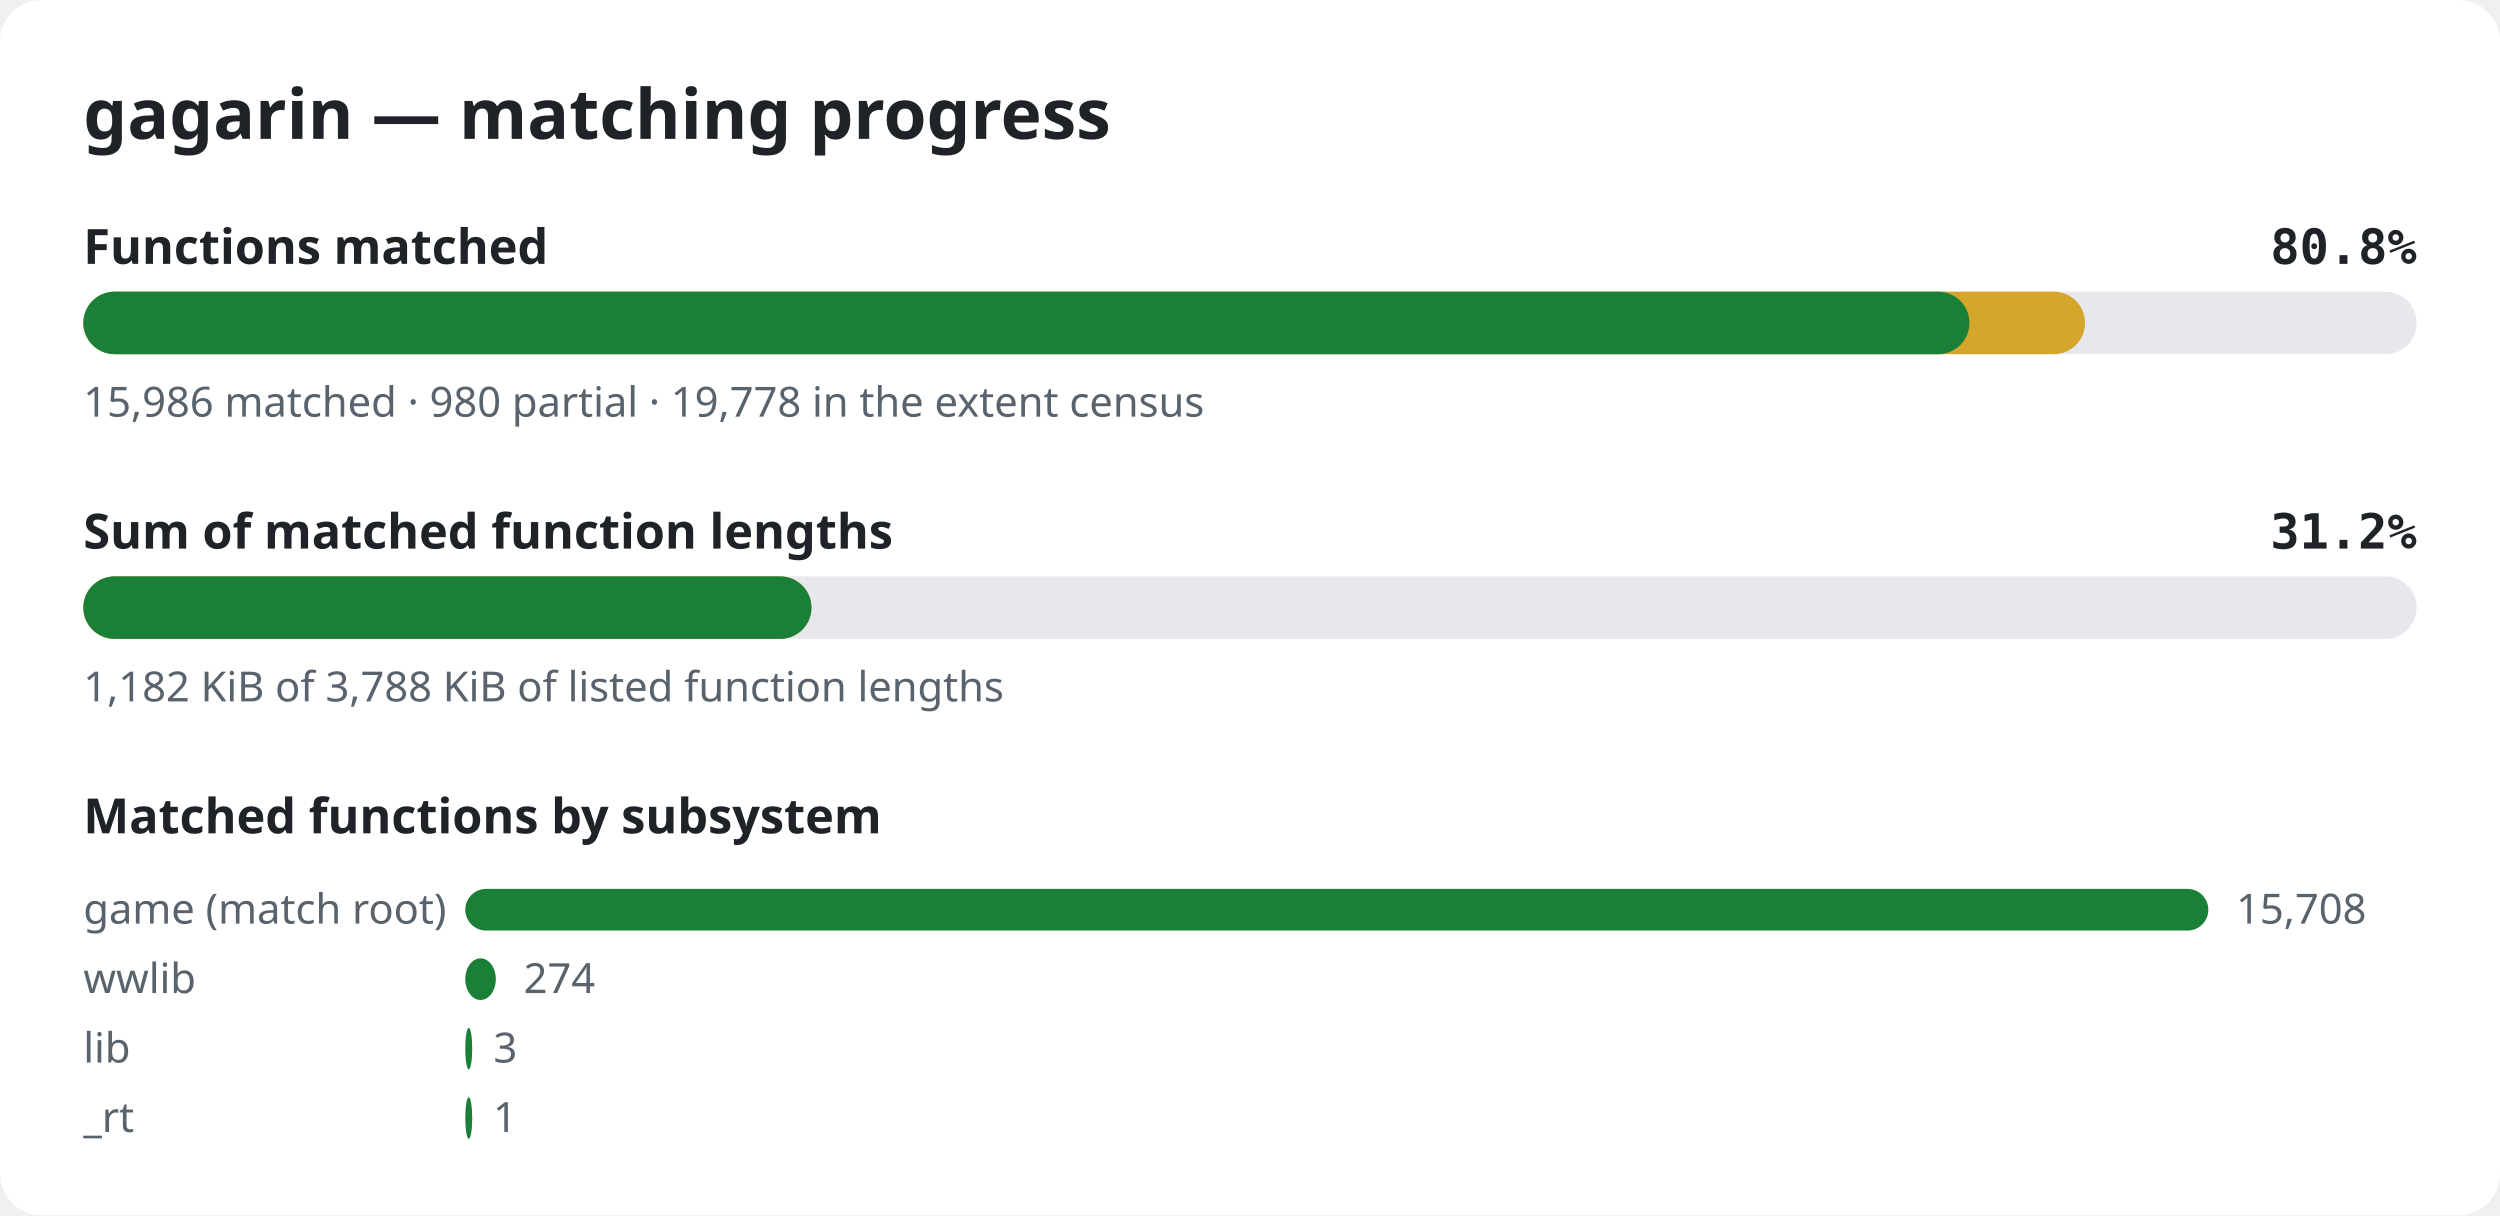
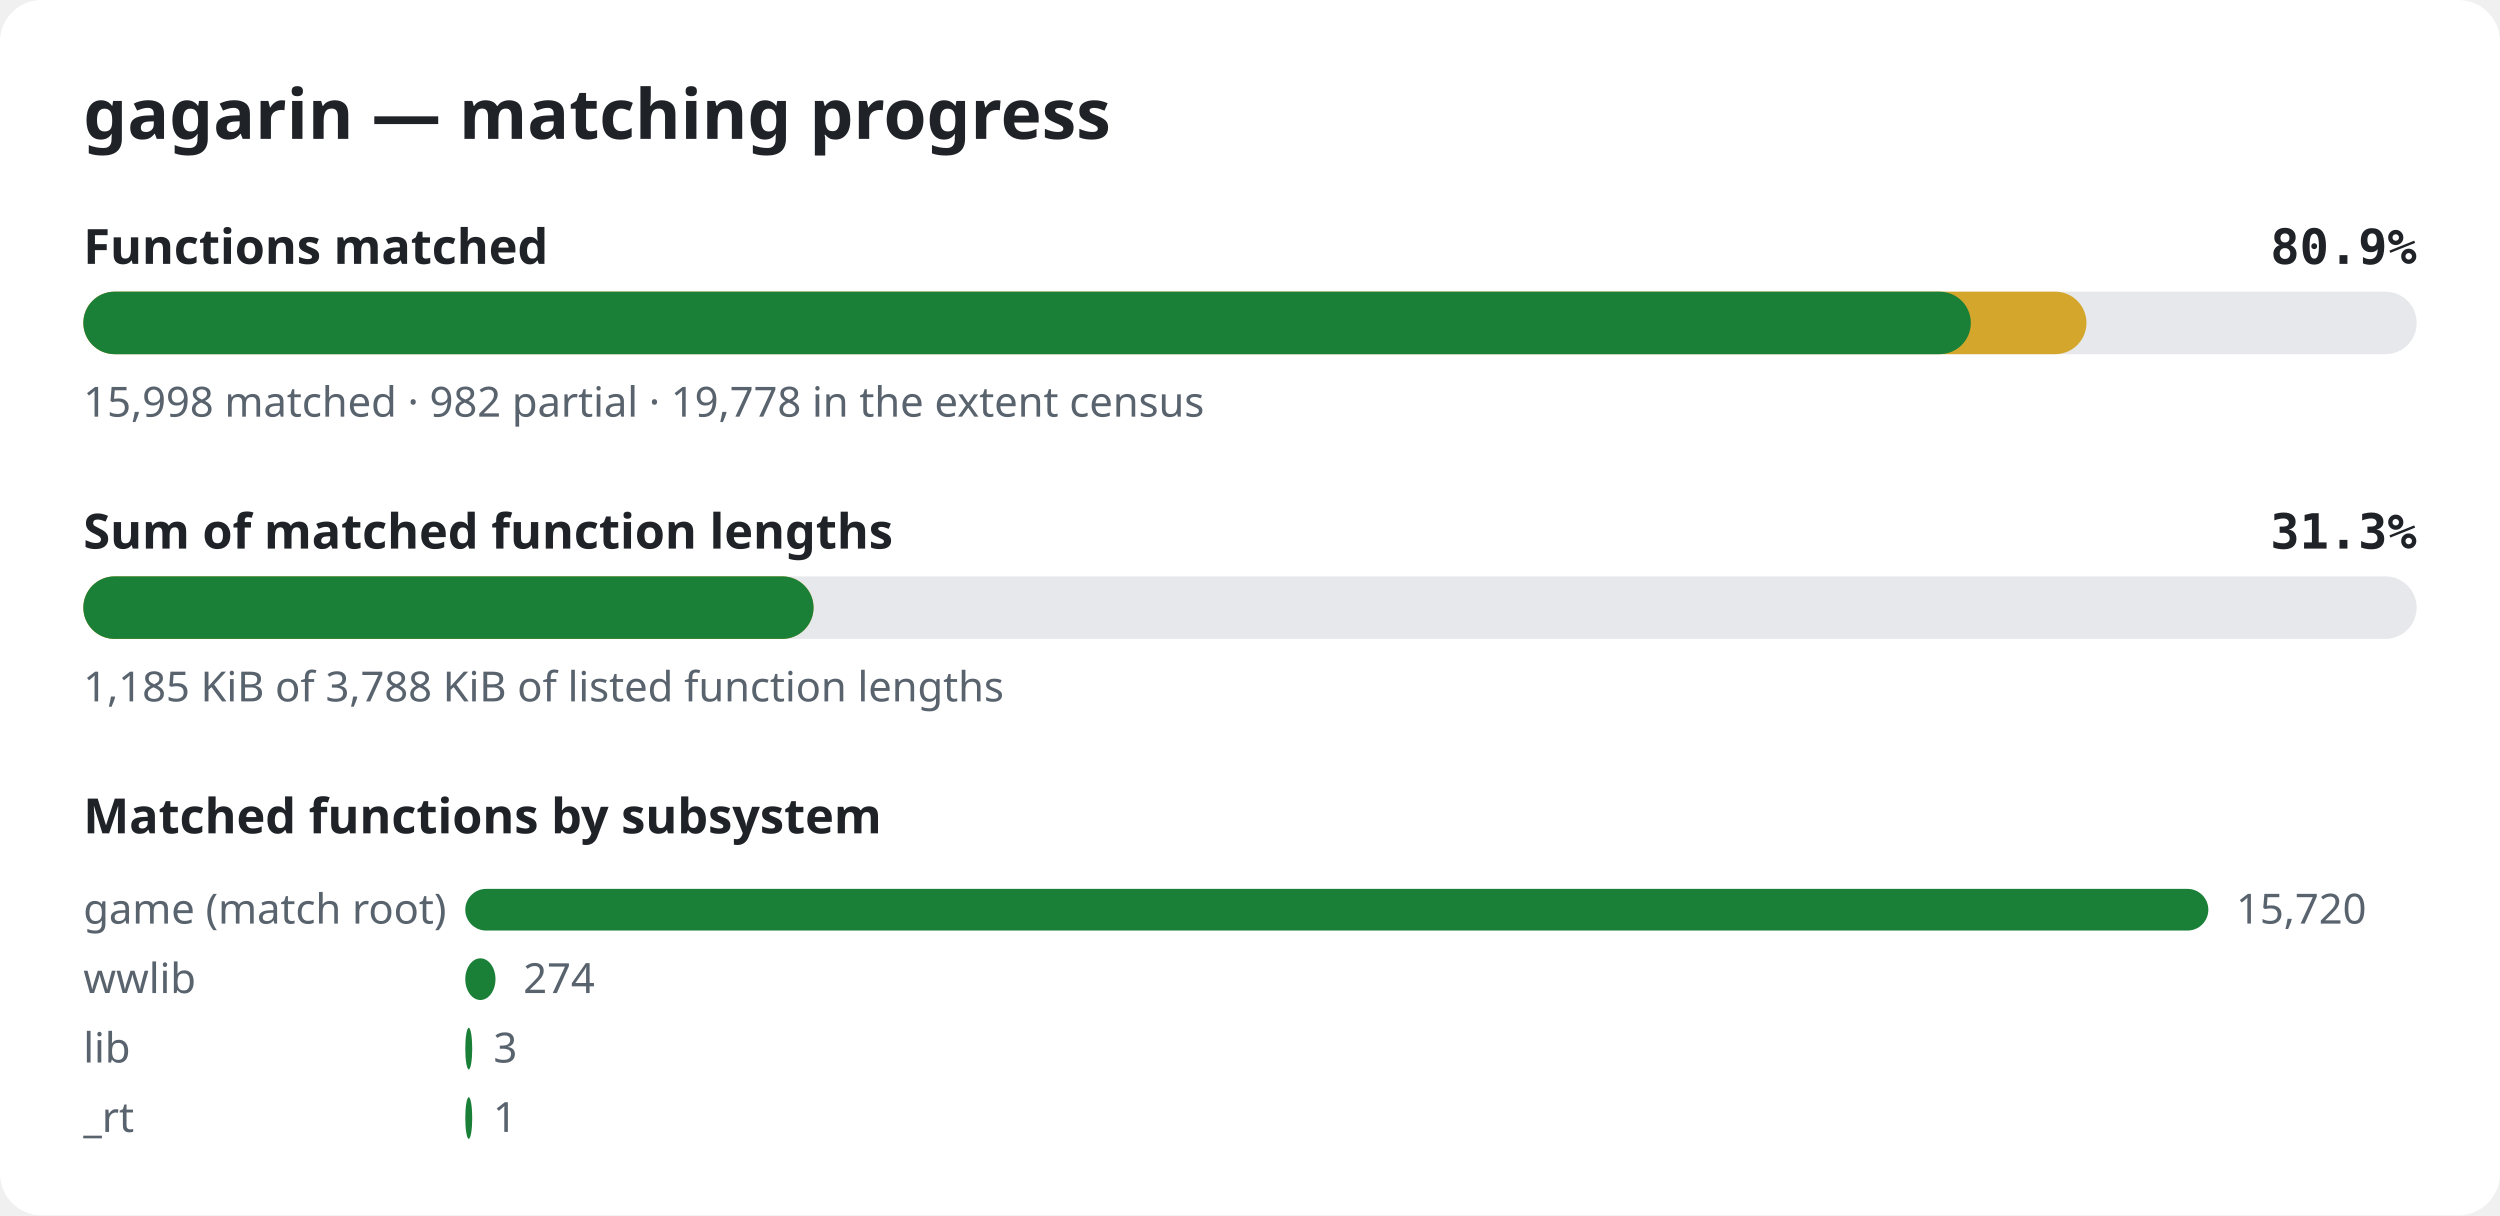
<svg xmlns="http://www.w3.org/2000/svg" width="720" height="350" viewBox="0 0 720 350" role="img" aria-label="gagarin matching progress">
  <style>.bg{fill:#ffffff}.title{font:600 20px sans-serif;fill:#1f2328}.label{font:600 14px sans-serif;fill:#1f2328}.pct{font:600 14px monospace;fill:#1f2328}.note{font:12px sans-serif;fill:#59636e}.track{fill:#e6e8eb}.done{fill:#1a7f37}.partial{fill:#d4a72c}@media (prefers-color-scheme: dark){.bg{fill:#0d1117}.title,.label,.pct{fill:#e6edf3}.note{fill:#9198a1}.track{fill:#262c36}.done{fill:#3fb950}.partial{fill:#d29922}}</style>
  <rect width="720" height="350" rx="12" class="bg" />
  <text x="24" y="40" class="title">gagarin — matching progress</text>
  <text x="24" y="76" class="label">Functions matched</text>
-   <text x="696" y="76" class="pct" text-anchor="end">80.8%</text>
+   <text x="696" y="76" class="pct" text-anchor="end">80.9%</text>
  <rect x="24" y="84" width="672" height="18" rx="9" class="track" />
-   <rect x="24" y="84" width="576.5" height="18" rx="9" class="partial" />
-   <rect x="24" y="84" width="543.2" height="18" rx="9" class="done" />
-   <text x="24" y="120" class="note">15,986 matched · 980 partial · 19,778 in the extent census</text>
+   <rect x="24" y="84" width="576.9" height="18" rx="9" class="partial" />
+   <rect x="24" y="84" width="543.6" height="18" rx="9" class="done" />
+   <text x="24" y="120" class="note">15,998 matched · 982 partial · 19,778 in the extent census</text>
  <text x="24" y="158" class="label">Sum of matched function lengths</text>
-   <text x="696" y="158" class="pct" text-anchor="end">31.2%</text>
+   <text x="696" y="158" class="pct" text-anchor="end">31.3%</text>
  <rect x="24" y="166" width="672" height="18" rx="9" class="track" />
-   <rect x="24" y="166" width="209.7" height="18" rx="9" class="partial" />
-   <rect x="24" y="166" width="209.7" height="18" rx="9" class="done" />
-   <text x="24" y="202" class="note">1,182 KiB of 3,788 KiB of listed function lengths</text>
+   <rect x="24" y="166" width="210.3" height="18" rx="9" class="partial" />
+   <rect x="24" y="166" width="210.3" height="18" rx="9" class="done" />
+   <text x="24" y="202" class="note">1,185 KiB of 3,788 KiB of listed function lengths</text>
  <text x="24" y="240" class="label">Matched functions by subsystem</text>
  <text x="24" y="266" class="note">game (match root)</text>
  <rect x="134" y="256" width="502.0" height="12" rx="6" class="done" />
-   <text x="644.0" y="266" class="note">15,708</text>
+   <text x="644.0" y="266" class="note">15,720</text>
  <text x="24" y="286" class="note">wwlib</text>
-   <rect x="134" y="276" width="8.8" height="12" rx="6" class="done" />
-   <text x="150.8" y="286" class="note">274</text>
+   <rect x="134" y="276" width="8.7" height="12" rx="6" class="done" />
+   <text x="150.7" y="286" class="note">274</text>
  <text x="24" y="306" class="note">lib</text>
  <rect x="134" y="296" width="2.0" height="12" rx="6" class="done" />
  <text x="142.1" y="306" class="note">3</text>
  <text x="24" y="326" class="note">_rt</text>
  <rect x="134" y="316" width="2.0" height="12" rx="6" class="done" />
  <text x="142.0" y="326" class="note">1</text>
</svg>
